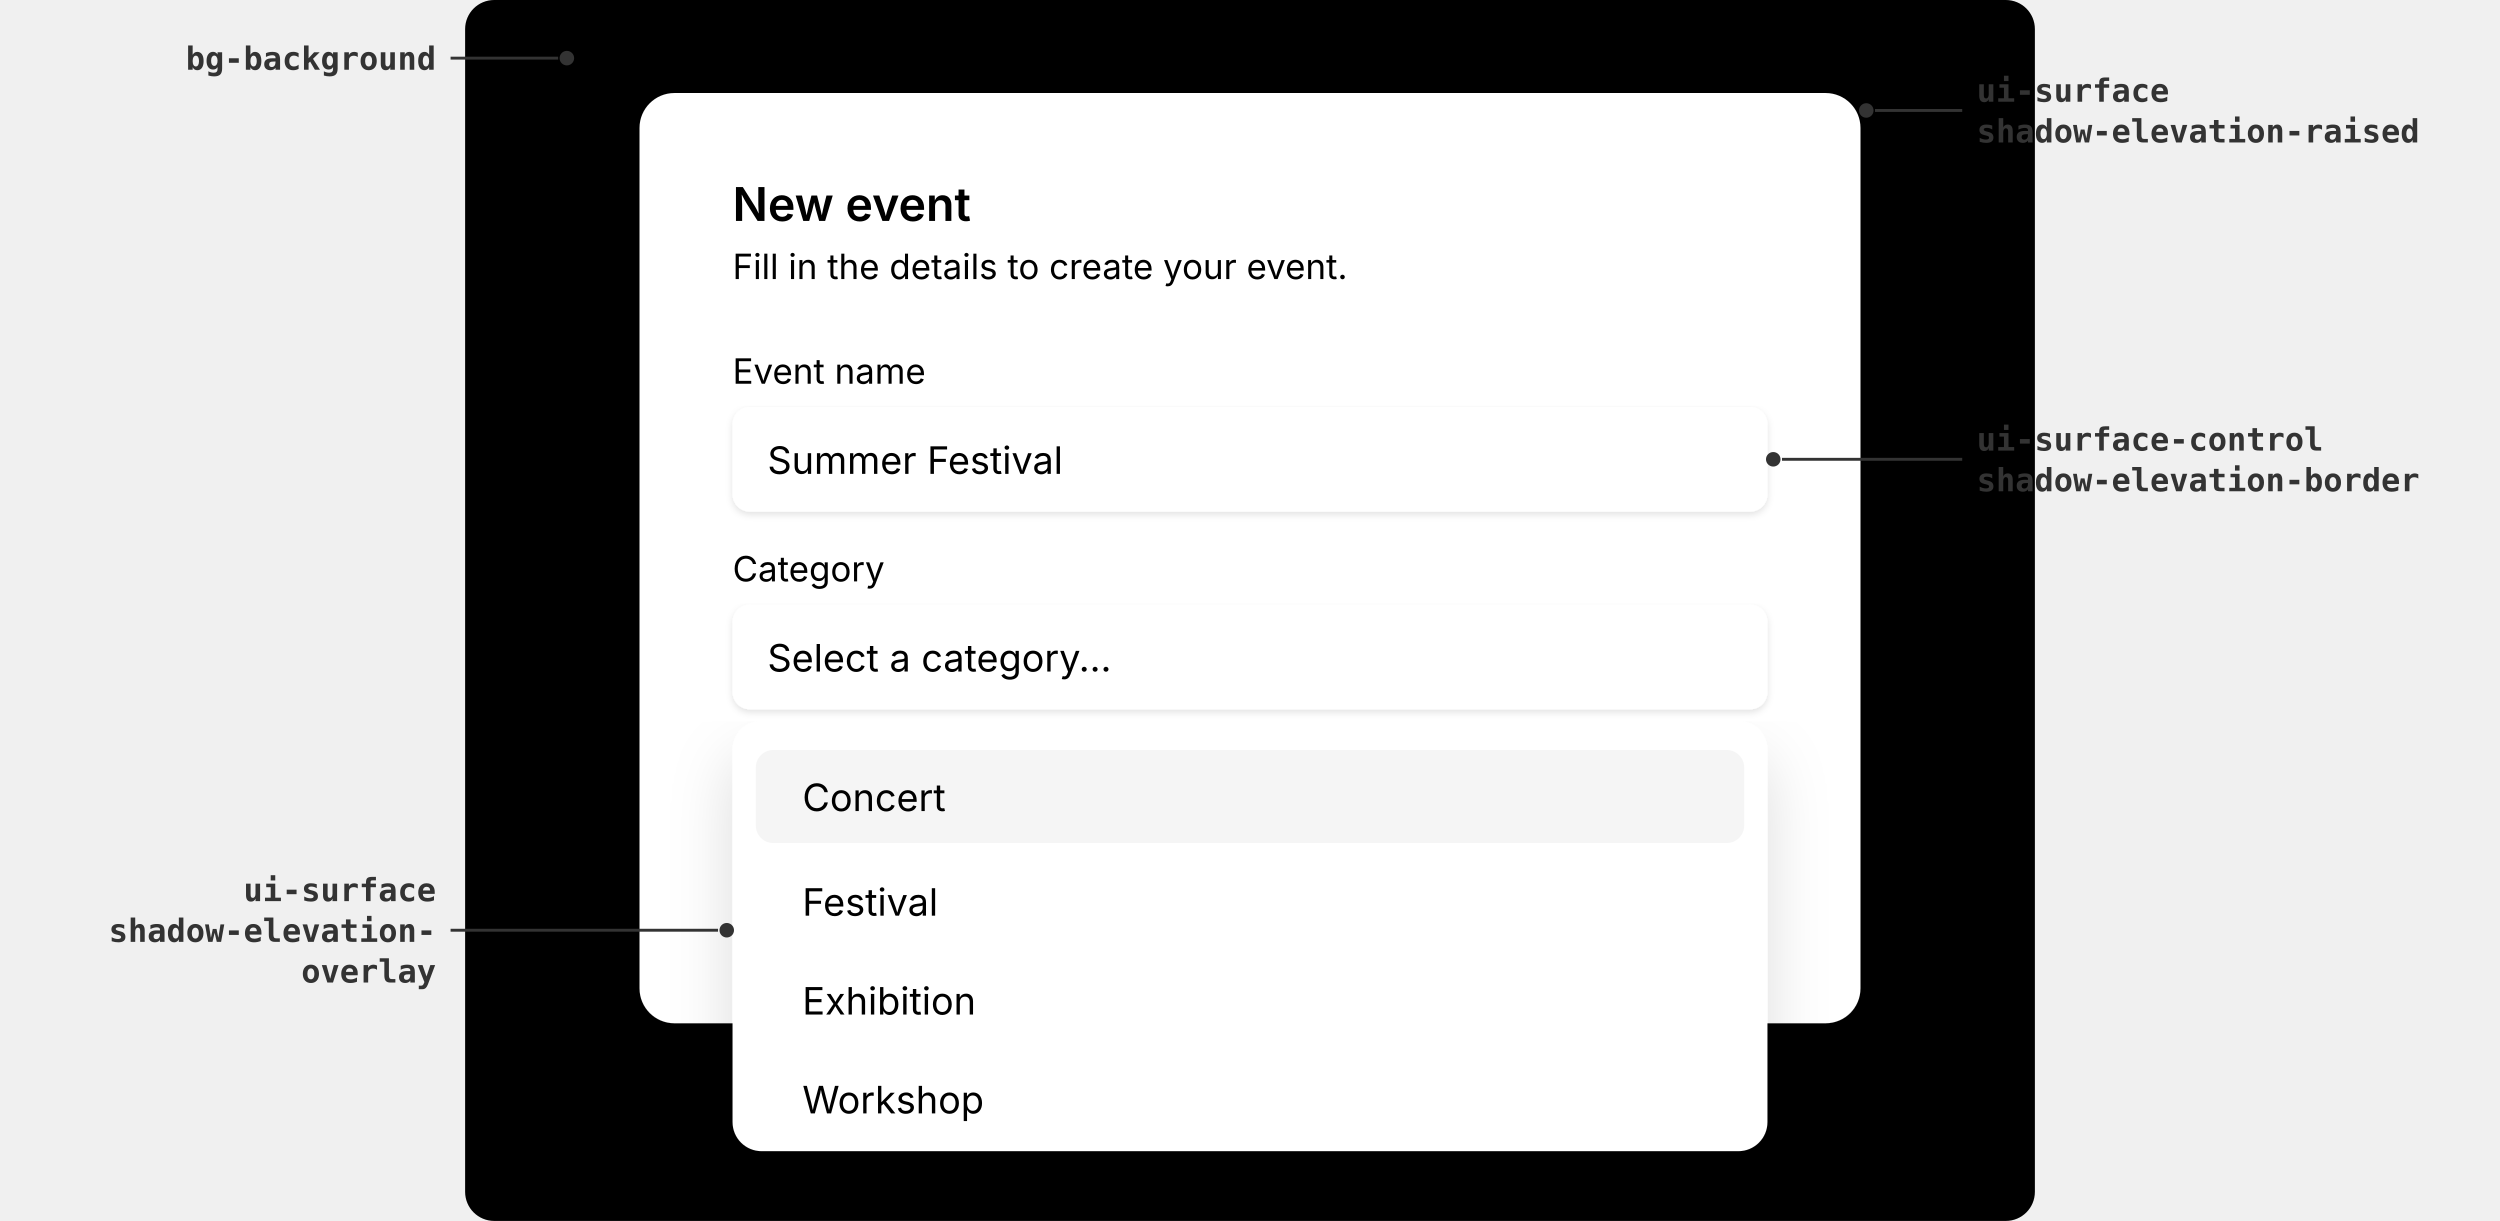
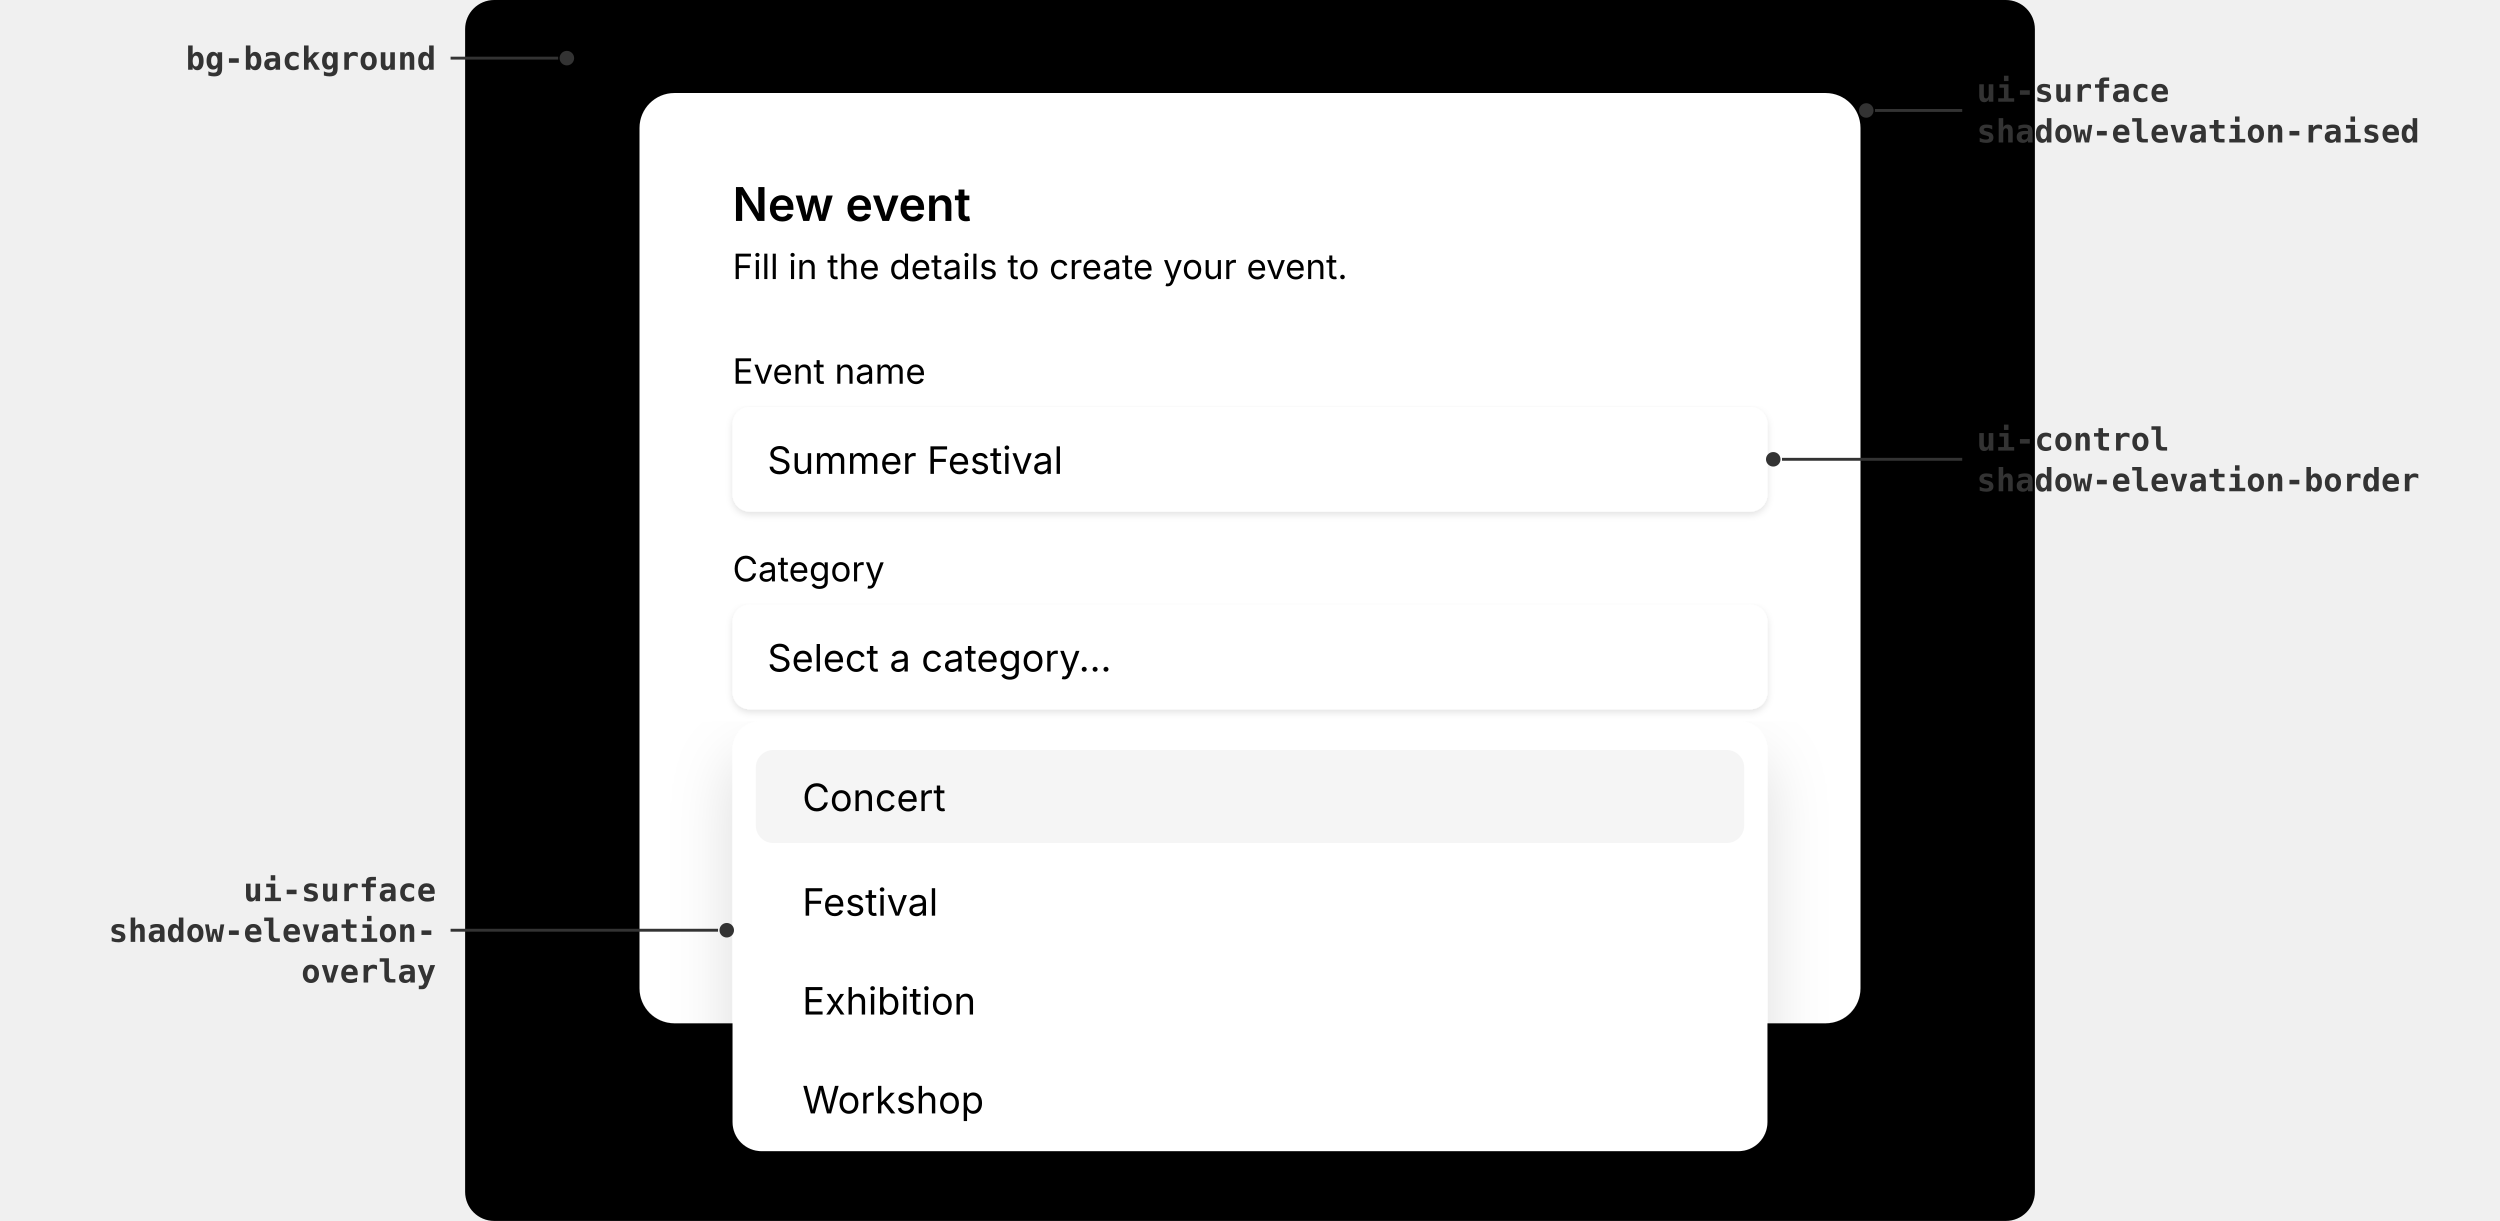
<svg xmlns="http://www.w3.org/2000/svg" viewBox="0 0 860 420" font-family="ui-monospace, SFMono-Regular, Menlo, Monaco, Consolas, monospace">
  <style>
    .label { fill: #333; }
    .label-line { stroke: #333; }
    @media (prefers-color-scheme: dark) {
      .label { fill: #999; }
      .label-line { stroke: #999; }
    }
  </style>
  <defs>
    <filter id="raised" x="-4%" y="-4%" width="108%" height="116%">
      <feDropShadow dx="0" dy="0.3" stdDeviation="0.8" flood-color="#000" flood-opacity="0.28" />
      <feDropShadow dx="0" dy="1.4" stdDeviation="1.3" flood-color="#000" flood-opacity="0.21" />
    </filter>
    <filter id="border-shadow" x="-2%" y="-4%" width="104%" height="116%">
      <feDropShadow dx="0" dy="0.3" stdDeviation="0.3" flood-color="#000" flood-opacity="0.14" />
      <feDropShadow dx="0" dy="1" stdDeviation="1.2" flood-color="#000" flood-opacity="0.12" />
    </filter>
    <filter id="overlay" x="-8%" y="-8%" width="116%" height="124%">
      <feDropShadow dx="0" dy="0.1" stdDeviation="0.1" flood-color="#000" flood-opacity="0.32" />
      <feDropShadow dx="0" dy="1" stdDeviation="0.9" flood-color="#000" flood-opacity="0.26" />
      <feDropShadow dx="-0.1" dy="4" stdDeviation="3.6" flood-color="#000" flood-opacity="0.2" />
      <feDropShadow dx="-0.2" dy="12" stdDeviation="10.8" flood-color="#000" flood-opacity="0.14" />
    </filter>
    <path id="chevron" d="M0,0 L4,4 L8,0" fill="none" stroke="oklch(0.52 0.008 54)" stroke-width="1.5" stroke-linecap="round" stroke-linejoin="round" />
  </defs>
  <rect x="160" y="0" width="540" height="420" rx="10" fill="oklch(0.965 0.003 54)" />
  <rect x="220" y="32" width="420" height="320" rx="12" fill="#fff" stroke="oklch(0.86 0.005 54)" stroke-width="1" filter="url(#raised)" />
  <text x="252" y="76" font-size="16" font-weight="600" font-family="system-ui, -apple-system, sans-serif" fill="oklch(0.22 0.008 54)">New event</text>
  <text x="252" y="96" font-size="12" font-family="system-ui, -apple-system, sans-serif" fill="oklch(0.52 0.008 54)">Fill in the details to create your event.</text>
  <text x="252" y="132" font-size="12" font-family="system-ui, -apple-system, sans-serif" fill="oklch(0.22 0.008 54)">Event name</text>
  <rect x="252" y="140" width="356" height="36" rx="6" fill="#fff" stroke="oklch(0.86 0.005 54)" stroke-width="1" filter="url(#border-shadow)" />
  <text x="264" y="163" font-size="13" font-family="system-ui, -apple-system, sans-serif" fill="oklch(0.22 0.008 54)">Summer Festival</text>
  <text x="252" y="200" font-size="12" font-family="system-ui, -apple-system, sans-serif" fill="oklch(0.22 0.008 54)">Category</text>
  <rect x="252" y="208" width="356" height="36" rx="6" fill="#fff" stroke="oklch(0.86 0.005 54)" stroke-width="1" filter="url(#border-shadow)" />
  <text x="264" y="231" font-size="13" font-family="system-ui, -apple-system, sans-serif" fill="oklch(0.52 0.008 54)">Select a category...</text>
  <use href="#chevron" x="590" y="222" />
  <rect x="252" y="248" width="356" height="148" rx="10" fill="#fff" stroke="oklch(0.86 0.005 54)" stroke-width="1" filter="url(#overlay)" />
  <rect x="260" y="258" width="340" height="32" rx="6" fill="#0000000a" />
  <text x="276" y="279" font-size="13" font-family="system-ui, -apple-system, sans-serif" fill="oklch(0.22 0.008 54)">Concert</text>
  <text x="276" y="315" font-size="13" font-family="system-ui, -apple-system, sans-serif" fill="oklch(0.22 0.008 54)">Festival</text>
  <text x="276" y="349" font-size="13" font-family="system-ui, -apple-system, sans-serif" fill="oklch(0.22 0.008 54)">Exhibition</text>
  <text x="276" y="383" font-size="13" font-family="system-ui, -apple-system, sans-serif" fill="oklch(0.22 0.008 54)">Workshop</text>
  <circle cx="195" cy="20" r="2.5" class="label" />
  <line x1="192" y1="20" x2="155" y2="20" class="label-line" stroke-width="1" />
  <text x="150" y="24" font-size="11" font-weight="600" class="label" text-anchor="end">bg-background</text>
  <circle cx="250" cy="320" r="2.5" class="label" />
  <line x1="247" y1="320" x2="155" y2="320" class="label-line" stroke-width="1" />
  <text x="150" y="310" font-size="11" font-weight="600" class="label" text-anchor="end">ui-surface</text>
  <text x="150" y="324" font-size="11" font-weight="600" class="label" text-anchor="end">shadow-elevation-</text>
  <text x="150" y="338" font-size="11" font-weight="600" class="label" text-anchor="end">overlay</text>
  <circle cx="642" cy="38" r="2.5" class="label" />
  <line x1="645" y1="38" x2="675" y2="38" class="label-line" stroke-width="1" />
  <text x="680" y="35" font-size="11" font-weight="600" class="label">ui-surface</text>
  <text x="680" y="49" font-size="11" font-weight="600" class="label">shadow-elevation-raised</text>
  <circle cx="610" cy="158" r="2.5" class="label" />
  <line x1="613" y1="158" x2="675" y2="158" class="label-line" stroke-width="1" />
-   <text x="680" y="155" font-size="11" font-weight="600" class="label">ui-surface-control</text>
+   <text x="680" y="155" font-size="11" font-weight="600" class="label">ui-control</text>
  <text x="680" y="169" font-size="11" font-weight="600" class="label">shadow-elevation-border</text>
</svg>
